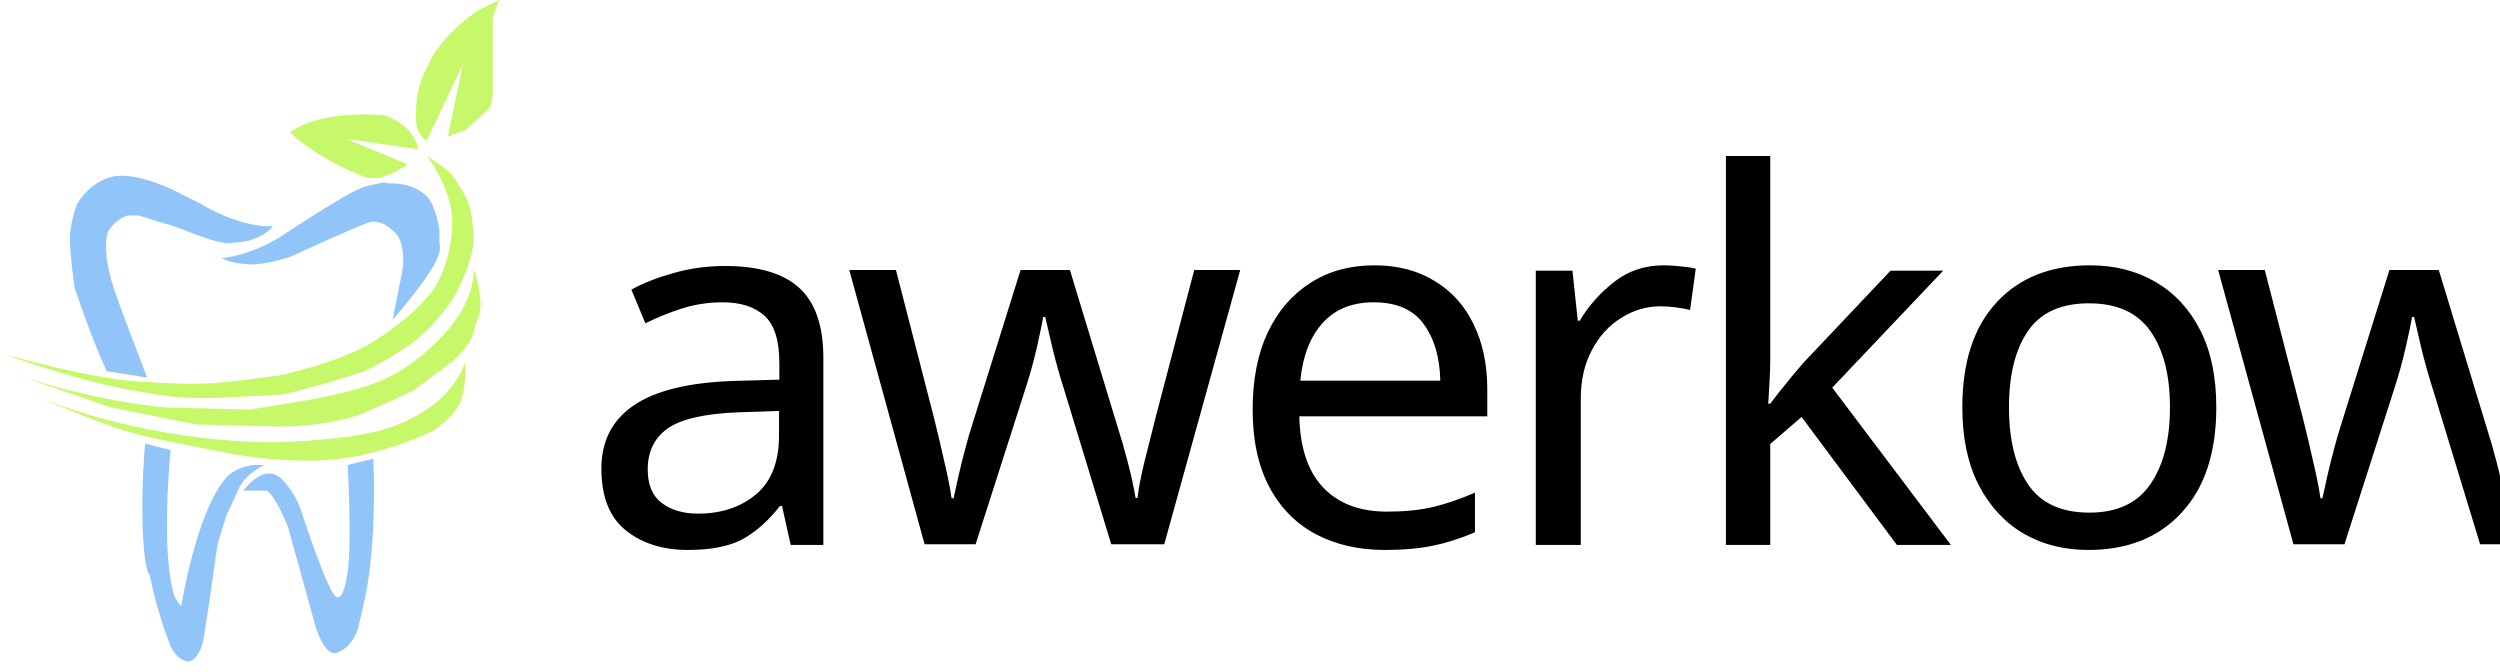
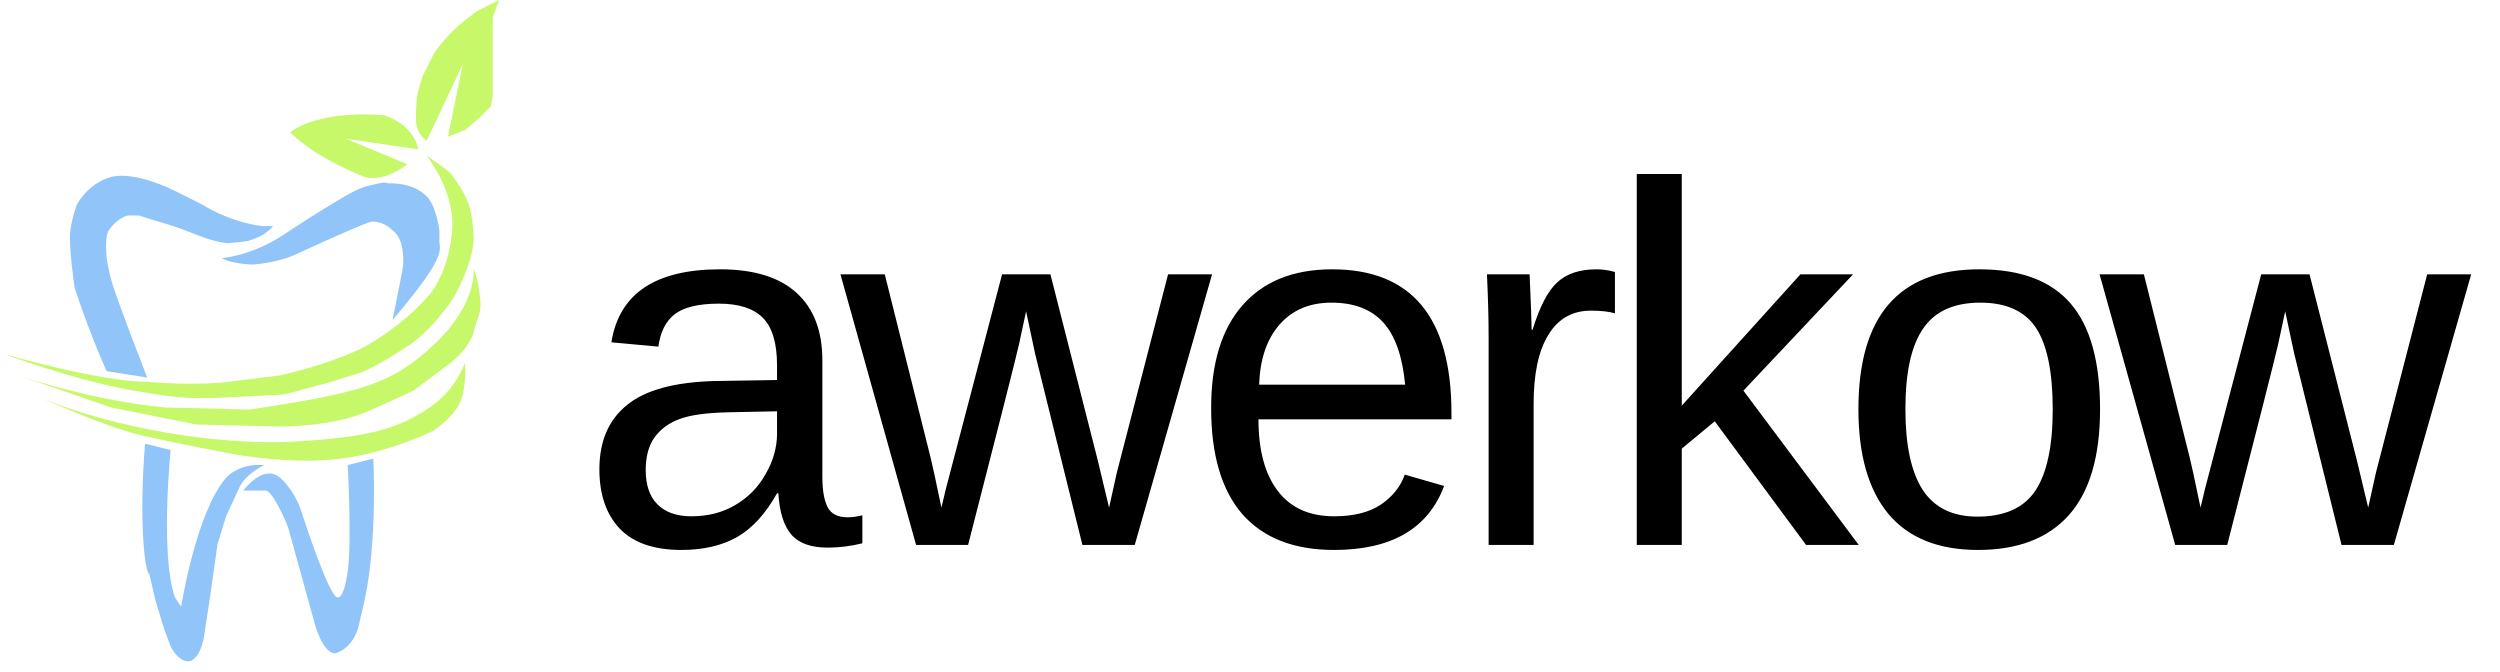
<svg xmlns="http://www.w3.org/2000/svg" version="1.1" x="0px" y="0px" viewBox="0 0 117.2 31.5" enable-background="new 0 0 117.2 31.5" xml:space="preserve">
  <g id="tooth">
    <path fill="#91C4F9" d="M3.5,13.5c0,0-0.3-2-0.2-2.7s0.3-1.2,0.3-1.2s0.5-1,1.6-1.3s2.9,0.6,2.9,0.6l1.4,0.7c0,0,1.2,0.8,2.8,1   l0.5,0c0,0-0.3,0.4-0.9,0.6c-0.3,0.1-0.1,0.1-1.2,0.2c0,0-0.5,0-1.5-0.4s-1.4-0.5-1.4-0.5s-1-0.3-1.3-0.4l-0.5,0   c0,0-0.5,0.1-0.9,0.7c0,0-0.2,0.2-0.1,1.3c0,0,0.1,0.7,0.3,1.3c0,0,0.2,0.7,1.6,4.3L5,17.4C5,17.4,4.3,15.9,3.5,13.5z" />
    <path fill="#91C4F9" d="M10.4,12.1c0,0,1.4-0.1,2.9-1.1S16,9.3,16,9.3s0.8-0.5,1.3-0.6c0.5-0.1,0.7-0.2,0.9-0.1   c0,0,1.1-0.1,1.8,0.6c0,0,0.4,0.3,0.6,1.6v0.6c0,0,0.1,0.3-0.1,0.7c0,0-0.2,0.7-2.1,2.9c0,0,0.5-2.4,0.5-2.6c0,0,0.1-1.2-0.5-1.6   c-0.5-0.5-1-0.4-1-0.4s0-0.1-3.7,1.6c0,0-0.7,0.3-1.8,0.4C11.9,12.4,10.9,12.4,10.4,12.1z" />
    <path fill="#91C4F9" d="M6.8,20.8L8,21.1c0,0-0.5,4.9,0.2,6.9c0,0,0.3,0.5,0.3,0.4c0,0,0.7-4.4,2.1-6c0,0,0.4-0.5,1.3-0.6h0.5   c0,0-0.9,0.4-1.2,1.1l-0.6,1.3l-0.4,1.3L10,26.9l-0.2,1.4l-0.2,1.3c0,0-0.1,1.2-0.7,1.4c0,0-0.5,0.1-0.9-0.7l-0.3-0.8l-0.4-1.3   l-0.3-1.3C6.8,26.9,6.5,24.5,6.8,20.8z" />
    <path fill="#91C4F9" d="M11.4,23c0,0,0.6-0.8,1.2-0.8c0,0,0.4-0.1,0.9,0.6c0.5,0.6,0.7,1.4,0.7,1.4s1.2,3.7,1.6,3.8   c0,0,0.3,0.2,0.5-1.2c0.2-1.4,0-5,0-5l1.2-0.3c0,0,0.2,3.8-0.4,6.6l-0.3,1.3c0,0-0.2,0.9-1,1.2c0,0-0.5,0.3-1-1.2l-1.3-4.7   c0,0-0.6-1.5-1-1.7C12,23,11.4,23,11.4,23z" />
    <path fill="#C7F869" d="M0.2,16.6c0,0,3.2,1.2,6,1.7c2.8,0.5,3,0.4,7,0.2c0.2,0,1.9-0.5,2-0.5l1.6-0.5c0,0,0,0,0,0   c0.1,0,1-0.4,2.2-1.2c1.3-0.8,2.3-2.4,2.3-2.4s1-1.8,0.9-2.9s-0.1-1.6-1.1-2.9c0,0-0.2-0.2-1.1-0.8c0,0,1.3,1.6,1.2,3.4   s-0.9,2.9-0.9,2.9s-0.9,1.3-3.1,2.6c0,0-1.4,0.8-4.1,1.4l-2.4,0.3c0,0-1.4,0.2-3.8,0C4.7,17.9,0.2,16.6,0.2,16.6z" />
    <path fill="#C7F869" d="M0,17.3l5.2,1.8l4,0.8l4,0.1c0,0,2.4,0,4-0.7c1.6-0.7,2.2-1,2.2-1l1.6-1.2c0,0,0.9-0.6,1.2-1.5   c0-0.1,0.1-0.3,0.1-0.4c0.1-0.3,0.3-0.6,0.2-1.3c-0.1-0.9-0.3-1.3-0.3-1.3s0.2,1.6-1.8,3.5s-3.4,2.3-8.7,3.1l-4-0.1   C7.9,19.1,4.4,18.9,0,17.3z" />
    <path fill="#C7F869" d="M1.8,18.6c0,0,3.1,1.4,4.8,1.8c1.7,0.4,4.4,0.9,4.4,0.9s2.7,0.5,5,0.2s4.3-1.3,4.3-1.3s0.8-0.5,1.2-1.2   s0.3-2,0.3-2s-0.4,1.3-1.8,2.2s-2.7,1.3-6.2,1.5C10.4,20.9,5.3,20.1,1.8,18.6z" />
    <path fill="#C7F869" d="M20,6.6L21.7,3L21,6.4l0.8-0.3l0.7-0.6L23,5l0.1-0.5l0-0.4V0.8L23.4,0l-1,0.5c0,0-0.9,0.6-1.5,1.3   s-0.6,0.8-0.6,0.8l-0.5,1c0,0-0.1,0.3-0.2,0.7c-0.1,0.4-0.1,1.1-0.1,1.1S19.4,6.2,20,6.6z" />
    <path fill="#C7F869" d="M19.1,7.7l-2.9-1.2L19.6,7c0,0-0.1-1.1-1.6-1.6c0,0-2.9-0.3-4.4,0.8c0,0,1,1.1,3.5,2.1   C17.1,8.3,17.9,8.6,19.1,7.7z" />
  </g>
  <g id="text">
    <rect x="27.1" y="8.5" fill="none" width="100" height="30.4" />
-     <text transform="matrix(1 0 0 1 27.0834 25.5475)" font-family="'MyriadPro-Bold'" font-size="24" letter-spacing="-1">awerkow</text>
+     <text transform="matrix(1 0 0 1 27.0834 25.5475)" font-family="'Arial'" font-size="24" letter-spacing="-1">awerkow</text>
  </g>
</svg>
